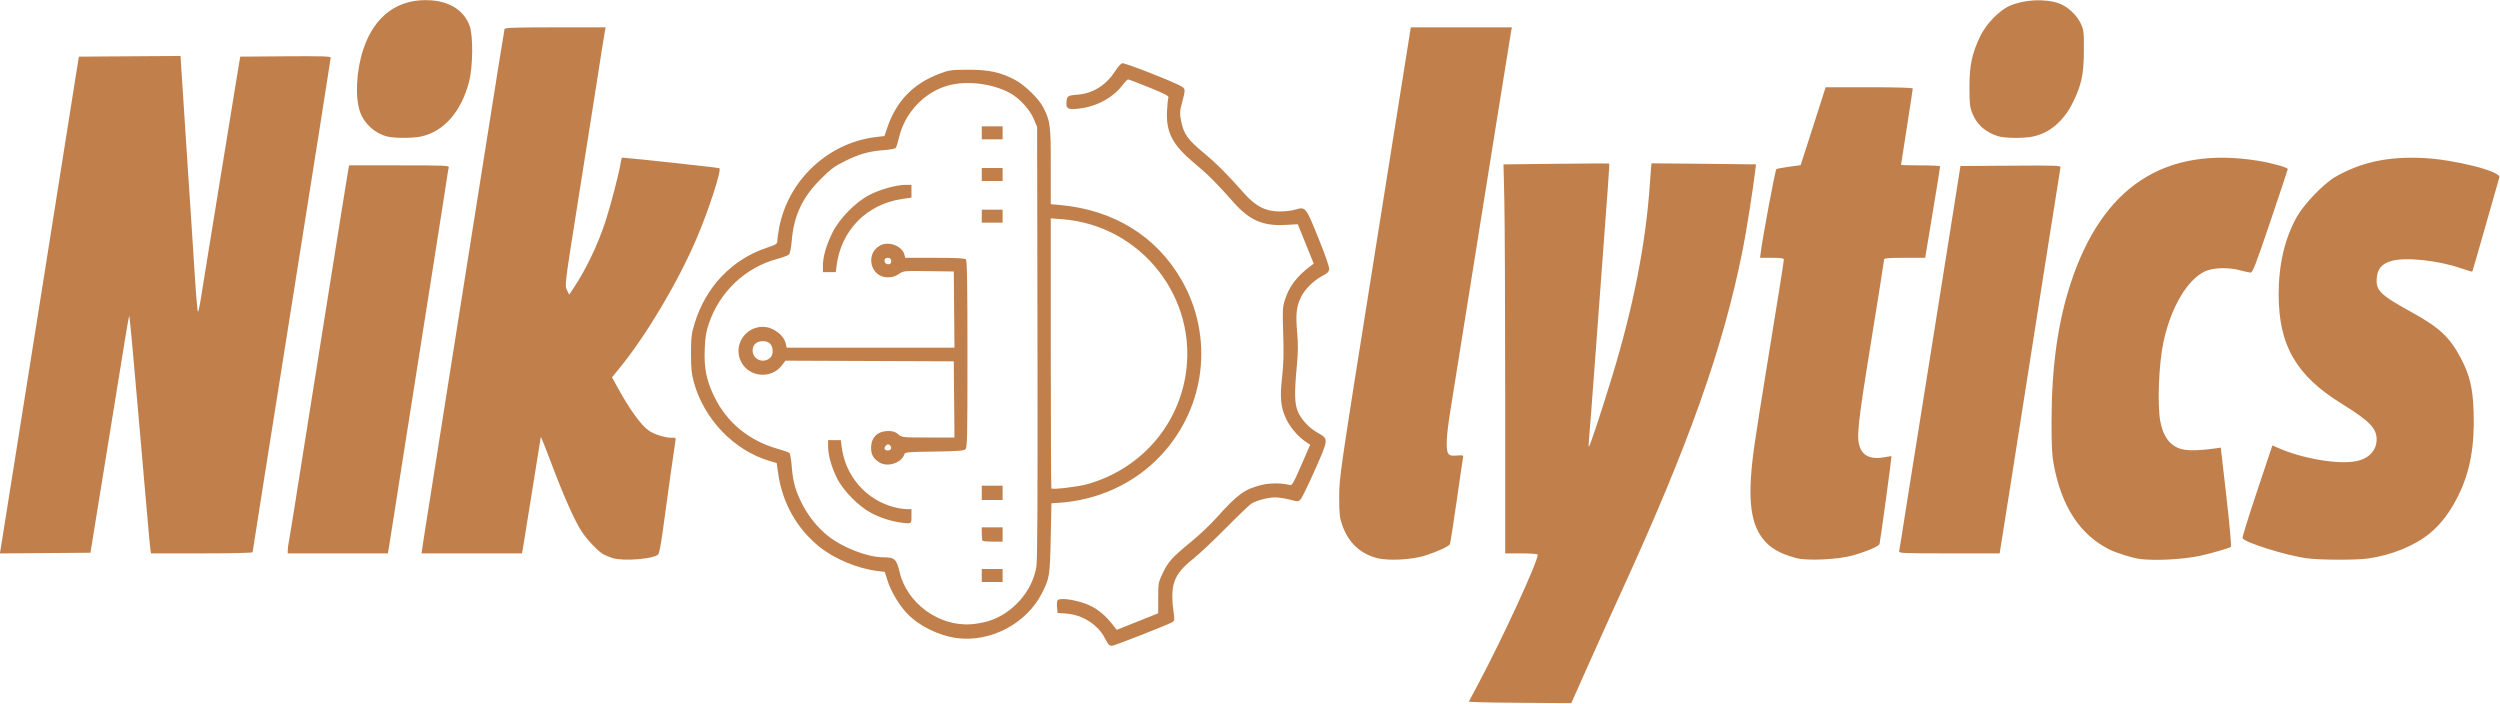
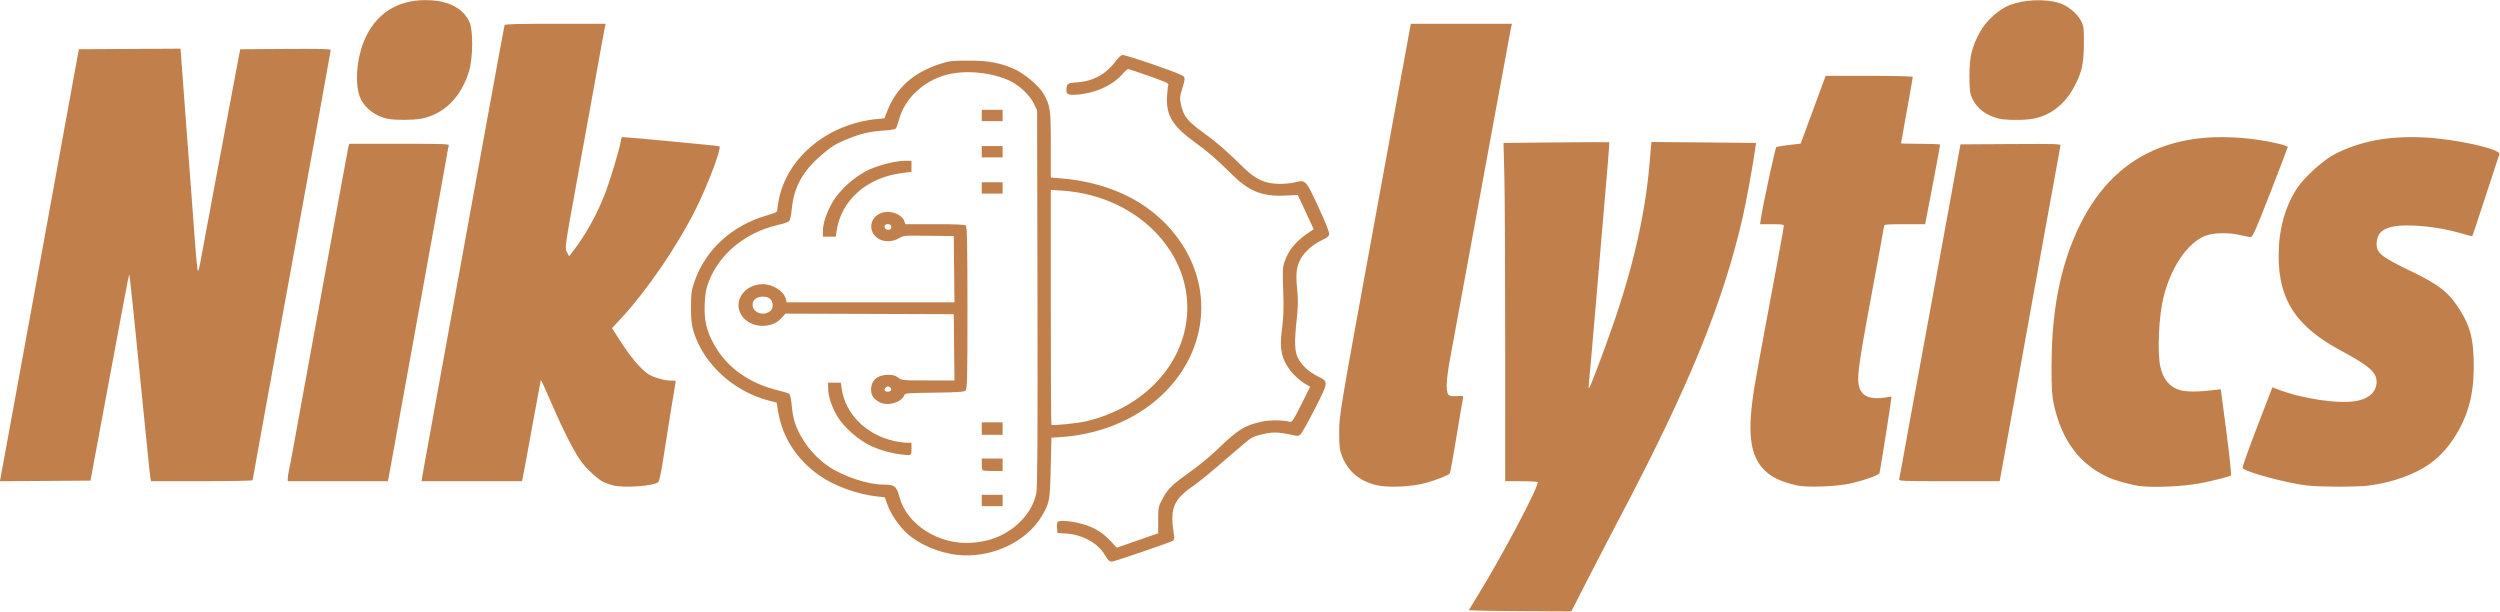
- <svg xmlns="http://www.w3.org/2000/svg" viewBox="0 0 1920 540">
-   <path fill="#C07F4B" fill-rule="nonzero" d="M 1134.77 539.26 L 1128.03 538.91 L 1135.59 524.70 C 1154.30 489.56 1181.00 431.47 1181.00 425.91 C 1181.00 425.41 1175.38 425.00 1168.50 425.00 L 1156.00 425.00 L 1155.99 303.75 C 1155.99 237.06 1155.69 169.84 1155.34 154.37 L 1154.69 126.25 L 1195.09 125.79 C 1217.32 125.54 1235.67 125.46 1235.87 125.62 C 1236.19 125.87 1234.89 144.38 1229.46 216.50 C 1228.67 226.95 1226.46 256.88 1224.53 283.00 C 1222.61 309.12 1220.75 333.31 1220.40 336.75 C 1220.05 340.19 1220.01 343.00 1220.30 343.00 C 1220.98 343.00 1230.06 315.56 1238.02 289.50 C 1254.37 235.94 1263.93 187.27 1267.08 141.50 C 1267.69 132.70 1268.26 125.46 1268.34 125.42 C 1268.43 125.37 1286.53 125.54 1308.56 125.79 L 1348.62 126.24 L 1348.25 129.37 C 1346.50 144.30 1341.23 177.76 1338.37 192.00 C 1323.19 267.78 1297.05 341.33 1244.73 455.50 C 1238.43 469.25 1227.31 493.89 1220.01 510.25 L 1206.74 540.00 L 1174.12 539.80 C 1156.18 539.70 1138.47 539.45 1134.77 539.26 Z M 851.25 494.75 C 850.70 494.06 849.47 491.97 848.52 490.09 C 843.27 479.76 831.25 472.11 818.89 471.22 L 812.18 470.74 L 811.79 466.12 C 811.57 463.55 811.86 461.17 812.45 460.77 C 815.43 458.69 829.80 461.35 837.98 465.49 C 843.91 468.49 849.06 472.87 854.00 479.12 L 857.65 483.74 L 873.58 477.37 L 889.50 470.99 L 889.50 459.25 C 889.50 447.82 889.60 447.30 893.11 439.94 C 897.24 431.29 900.30 427.94 915.16 415.77 C 921.03 410.97 929.57 402.87 934.16 397.77 C 950.71 379.36 955.59 375.81 969.00 372.40 C 975.17 370.84 984.77 370.89 990.50 372.51 C 992.26 373.01 993.32 371.20 999.36 357.32 L 1006.23 341.56 L 1003.87 340.03 C 996.36 335.15 989.78 327.15 986.57 319.00 C 983.49 311.19 983.02 304.01 984.65 289.72 C 985.77 279.86 985.98 271.42 985.50 256.50 C 984.90 238.29 985.02 235.94 986.82 230.25 C 990.03 220.07 995.99 212.18 1006.28 204.50 L 1008.96 202.50 L 1002.83 187.35 L 996.70 172.21 L 986.99 172.74 C 969.96 173.68 959.58 169.14 947.45 155.46 C 933.64 139.88 928.31 134.56 917.41 125.44 C 900.53 111.33 895.56 101.94 896.26 85.50 C 896.47 80.55 896.96 75.81 897.34 74.97 C 897.90 73.76 894.92 72.18 882.73 67.22 C 874.31 63.80 866.96 61.00 866.40 61.00 C 865.83 61.00 863.90 62.96 862.11 65.35 C 855.32 74.41 843.59 81.12 831.17 83.04 C 821.76 84.50 819.00 83.86 819.01 80.23 C 819.05 73.84 819.63 73.30 826.98 72.77 C 839.30 71.89 849.38 65.62 856.64 54.32 C 858.47 51.47 860.80 48.88 861.82 48.56 C 863.64 47.98 902.86 63.37 907.79 66.60 C 910.47 68.35 910.46 69.05 907.53 79.91 C 906.05 85.39 905.98 87.20 907.00 92.38 C 909.11 103.15 911.87 107.00 925.50 118.28 C 934.43 125.66 942.26 133.54 955.26 148.24 C 964.19 158.33 971.66 162.25 982.27 162.39 C 986.25 162.45 991.62 161.88 994.21 161.13 C 1002.81 158.63 1002.64 158.43 1012.39 182.50 C 1017.74 195.68 1021.01 205.08 1020.81 206.72 C 1020.57 208.79 1019.38 209.97 1015.50 211.94 C 1009.15 215.17 1002.05 222.19 999.21 228.05 C 995.64 235.45 994.99 241.19 996.19 254.97 C 997.03 264.72 996.97 270.62 995.88 281.97 C 994.00 301.78 994.23 310.35 996.80 316.17 C 999.57 322.45 1005.30 328.59 1011.81 332.26 C 1020.50 337.17 1020.52 336.78 1009.99 360.63 C 1004.92 372.11 999.93 382.38 998.90 383.46 C 997.07 385.37 996.85 385.38 990.60 383.71 C 987.06 382.77 981.96 382.00 979.27 382.00 C 973.84 382.00 965.06 384.31 961.08 386.78 C 959.66 387.66 950.85 396.10 941.50 405.54 C 932.15 414.98 921.01 425.48 916.74 428.87 C 900.90 441.47 898.31 448.97 901.61 472.66 C 902.11 476.21 901.88 476.99 900.09 477.95 C 895.63 480.34 855.61 496.00 853.97 496.00 C 853.02 496.00 851.80 495.44 851.25 494.75 Z M 734.78 490.03 C 721.03 488.20 705.91 480.76 696.81 471.33 C 690.83 465.14 684.38 454.45 681.85 446.55 L 679.50 439.19 L 674.00 438.54 C 658.75 436.73 640.59 429.13 629.03 419.72 C 611.79 405.69 600.88 386.17 597.62 363.56 L 596.48 355.61 L 590.82 353.93 C 563.61 345.86 540.60 321.83 532.83 293.38 C 531.10 287.04 530.68 282.76 530.69 271.50 C 530.71 259.25 531.04 256.40 533.36 248.70 C 541.84 220.62 561.83 199.47 588.44 190.43 C 596.33 187.75 597.00 187.32 597.00 184.85 C 597.00 183.38 597.64 178.84 598.42 174.77 C 605.44 138.06 636.37 109.33 673.35 105.17 L 679.25 104.50 L 681.46 98.00 C 688.34 77.71 701.28 64.31 721.30 56.71 C 729.02 53.79 730.32 53.60 743.50 53.56 C 759.30 53.50 768.34 55.44 779.46 61.28 C 786.95 65.21 797.88 75.86 801.25 82.51 C 806.63 93.13 807.00 96.06 807.00 127.58 L 807.00 156.80 L 814.25 157.46 C 855.45 161.25 888.10 181.41 907.40 215.00 C 932.41 258.51 926.06 312.82 891.67 349.65 C 871.36 371.40 842.94 384.45 812.00 386.24 L 807.50 386.50 L 806.94 413.50 C 806.34 442.26 806.04 444.16 800.22 455.57 C 788.28 478.97 760.74 493.48 734.78 490.03 Z M 759.29 476.96 C 777.81 471.13 792.80 454.11 795.93 435.35 C 796.75 430.37 796.99 383.35 796.78 263.00 L 796.50 97.50 L 794.05 91.59 C 790.92 84.04 782.81 75.25 775.28 71.23 C 761.48 63.88 741.56 61.66 727.31 65.91 C 709.33 71.26 694.76 87.00 690.41 105.74 C 689.55 109.45 688.43 112.98 687.92 113.59 C 687.42 114.20 683.29 114.98 678.75 115.31 C 667.46 116.15 660.17 118.19 649.04 123.65 C 641.09 127.55 638.11 129.76 630.43 137.40 C 616.37 151.41 609.72 165.38 608.12 184.32 C 607.60 190.45 606.76 194.65 605.89 195.48 C 605.13 196.21 600.99 197.76 596.69 198.92 C 572.34 205.50 552.67 224.15 544.40 248.50 C 542.25 254.82 541.58 258.96 541.22 268.16 C 540.64 282.83 542.50 292.08 548.51 304.50 C 558.27 324.64 575.46 338.69 597.92 344.89 C 602.00 346.02 605.79 347.39 606.33 347.93 C 606.87 348.47 607.67 353.32 608.10 358.71 C 609.04 370.28 610.87 376.81 616.03 386.99 C 620.73 396.27 627.69 404.94 635.52 411.30 C 646.81 420.45 666.17 428.00 678.38 428.00 C 687.09 428.00 688.52 429.31 690.94 439.50 C 696.60 463.38 721.08 481.21 745.79 479.43 C 749.80 479.14 755.88 478.03 759.29 476.96 Z M 754.00 442.00 L 754.00 437.00 L 762.00 437.00 L 770.00 437.00 L 770.00 442.00 L 770.00 447.00 L 762.00 447.00 L 754.00 447.00 L 754.00 442.00 Z M 470.50 428.60 C 468.30 427.91 465.15 426.62 463.50 425.75 C 459.71 423.74 451.27 414.98 447.02 408.65 C 441.73 400.76 432.88 381.02 423.94 357.15 C 419.33 344.86 415.45 335.19 415.32 335.65 C 415.18 336.12 412.13 355.18 408.53 378.00 C 404.94 400.82 401.74 420.74 401.42 422.25 L 400.84 425.00 L 362.31 425.00 L 323.77 425.00 L 324.43 420.25 C 324.80 417.64 325.75 411.45 326.54 406.50 C 327.34 401.55 334.51 356.10 342.49 305.50 C 350.46 254.90 357.45 210.80 358.00 207.50 C 358.56 204.20 365.33 161.45 373.04 112.50 C 380.76 63.55 387.27 22.94 387.50 22.25 C 387.84 21.28 396.56 21.00 426.55 21.00 L 465.16 21.00 L 464.59 23.75 C 464.28 25.26 463.08 32.58 461.93 40.00 C 460.78 47.42 459.20 57.55 458.43 62.50 C 457.65 67.45 456.17 76.90 455.13 83.50 C 454.10 90.10 448.84 123.30 443.46 157.28 C 433.77 218.37 433.68 219.10 435.39 222.68 L 437.11 226.31 L 440.40 221.40 C 450.04 207.02 459.04 188.19 465.10 169.73 C 468.82 158.40 475.64 132.20 476.56 125.75 C 476.92 123.14 477.51 121.02 477.86 121.04 C 485.21 121.47 552.11 128.77 552.52 129.19 C 554.21 130.88 544.10 161.92 534.84 183.50 C 520.47 216.98 496.43 257.38 475.85 282.65 L 470.03 289.81 L 474.64 298.15 C 483.76 314.68 491.99 326.07 498.00 330.50 C 502.07 333.51 511.03 336.35 515.86 336.17 C 519.11 336.06 519.19 336.15 518.62 339.28 C 518.04 342.43 513.01 378.27 508.84 409.00 C 507.69 417.52 506.21 425.07 505.57 425.76 C 502.31 429.29 478.71 431.20 470.50 428.60 Z M 1057.00 428.46 C 1044.21 424.93 1035.38 416.39 1030.80 403.15 C 1028.80 397.36 1028.50 394.55 1028.50 381.50 C 1028.50 366.72 1028.90 363.99 1056.00 193.75 L 1083.50 21.00 L 1122.33 21.00 L 1161.16 21.00 L 1160.58 23.75 C 1160.27 25.26 1155.28 56.20 1149.51 92.50 C 1133.17 195.15 1117.26 294.69 1113.98 314.74 C 1110.75 334.50 1110.21 345.53 1112.32 348.42 C 1113.36 349.85 1114.71 350.14 1118.84 349.86 C 1123.94 349.51 1124.04 349.55 1123.53 352.00 C 1123.25 353.38 1121.02 368.56 1118.57 385.76 C 1116.12 402.95 1113.83 417.47 1113.48 418.02 C 1112.44 419.72 1103.97 423.61 1095.00 426.52 C 1084.32 429.99 1065.92 430.93 1057.00 428.46 Z M 1379.50 428.60 C 1366.54 425.09 1359.22 420.79 1353.55 413.37 C 1343.65 400.39 1341.94 379.82 1347.54 341.00 C 1348.85 331.93 1352.42 309.20 1355.47 290.50 C 1365.48 229.12 1370.00 200.78 1370.00 199.38 C 1370.00 198.31 1367.96 198.00 1360.87 198.00 L 1351.74 198.00 L 1352.27 193.75 C 1353.76 181.87 1363.40 130.42 1364.24 129.88 C 1364.77 129.54 1369.19 128.71 1374.06 128.05 L 1382.91 126.84 L 1389.39 106.67 C 1392.96 95.58 1397.28 82.11 1398.99 76.75 L 1402.09 67.00 L 1435.55 67.00 C 1456.10 67.00 1469.00 67.37 1469.00 67.95 C 1469.00 68.48 1466.97 81.80 1464.50 97.55 C 1462.03 113.31 1460.00 126.38 1460.00 126.60 C 1460.00 126.82 1466.75 127.00 1475.00 127.00 C 1483.25 127.00 1490.02 127.34 1490.04 127.75 C 1490.06 128.16 1487.48 144.14 1484.30 163.25 L 1478.53 198.00 L 1462.76 198.00 C 1450.49 198.00 1447.00 198.29 1447.00 199.30 C 1447.00 200.02 1442.50 228.41 1437.00 262.40 C 1426.53 327.12 1425.57 336.39 1428.58 343.92 C 1431.25 350.57 1437.70 353.04 1447.50 351.13 C 1450.25 350.60 1452.58 350.24 1452.67 350.34 C 1452.94 350.61 1443.98 416.33 1443.47 417.80 C 1442.84 419.63 1433.25 423.69 1422.57 426.65 C 1411.32 429.77 1387.74 430.84 1379.50 428.60 Z M 1643.50 429.29 C 1637.56 428.49 1625.39 424.71 1619.99 421.99 C 1597.39 410.61 1583.34 389.15 1577.26 356.72 C 1575.91 349.54 1575.54 342.20 1575.58 323.50 C 1575.66 281.97 1580.34 248.08 1590.14 218.00 C 1614.46 143.30 1662.41 111.84 1734.21 123.47 C 1744.68 125.16 1757.00 128.61 1757.00 129.84 C 1757.00 130.26 1750.99 148.35 1743.64 170.05 C 1732.20 203.83 1730.01 209.48 1728.39 209.38 C 1727.35 209.31 1723.82 208.52 1720.54 207.63 C 1711.50 205.16 1699.66 205.48 1693.50 208.35 C 1679.83 214.74 1667.32 235.95 1661.56 262.50 C 1657.99 278.94 1656.71 310.66 1659.09 323.53 C 1661.20 334.92 1666.26 341.93 1674.31 344.60 C 1679.27 346.25 1688.28 346.19 1701.03 344.42 L 1705.56 343.79 L 1709.88 381.49 C 1712.26 402.23 1713.82 419.55 1713.35 419.99 C 1712.40 420.87 1697.20 425.27 1689.50 426.89 C 1676.49 429.64 1654.53 430.79 1643.50 429.29 Z M 1772.16 428.82 C 1756.49 426.86 1723.57 416.59 1722.28 413.27 C 1722.01 412.59 1727.06 396.29 1733.50 377.05 L 1745.20 342.06 L 1748.85 343.69 C 1767.89 352.24 1796.17 357.06 1809.95 354.10 C 1819.42 352.07 1825.12 345.93 1825.25 337.62 C 1825.38 329.00 1819.78 323.25 1798.34 310.00 C 1763.39 288.40 1750.00 265.13 1750.01 226.00 C 1750.01 202.94 1754.73 182.96 1764.08 166.34 C 1769.55 156.64 1784.79 140.85 1793.50 135.86 C 1813.23 124.57 1833.84 120.10 1860.50 121.31 C 1884.75 122.42 1921.12 131.63 1919.50 136.25 C 1919.26 136.94 1914.54 153.44 1909.03 172.92 C 1903.51 192.40 1898.87 208.46 1898.71 208.62 C 1898.55 208.78 1894.62 207.60 1889.96 206.00 C 1872.08 199.86 1847.13 197.29 1836.39 200.48 C 1829.33 202.57 1826.01 206.38 1825.38 213.12 C 1824.45 223.09 1827.59 226.22 1852.11 239.76 C 1873.48 251.56 1881.23 258.76 1889.74 274.74 C 1896.70 287.82 1899.14 297.92 1899.74 316.20 C 1900.61 342.52 1897.02 362.22 1888.02 380.50 C 1881.88 392.96 1874.84 402.32 1866.21 409.48 C 1854.63 419.10 1836.73 426.40 1818.57 428.93 C 1809.47 430.19 1782.61 430.13 1772.16 428.82 Z M 0.40 422.26 C 0.71 420.74 13.58 339.85 29.01 242.50 C 44.43 145.15 57.84 60.55 58.81 54.50 L 60.57 43.50 L 99.60 43.24 L 138.63 42.98 L 139.85 61.74 C 140.52 72.06 141.96 94.22 143.04 111.00 C 144.13 127.78 145.67 151.18 146.46 163.00 C 147.26 174.82 148.69 196.96 149.65 212.19 C 150.60 227.42 151.68 239.70 152.05 239.47 C 152.42 239.24 153.27 235.56 153.94 231.28 C 154.61 227.00 157.13 211.35 159.54 196.50 C 161.95 181.65 165.75 158.25 167.99 144.50 C 178.13 82.02 180.30 68.67 182.33 56.50 L 184.50 43.50 L 219.25 43.24 C 246.71 43.03 254.00 43.24 254.00 44.24 C 253.99 44.93 240.49 130.47 224.00 234.33 C 207.50 338.19 194.00 423.57 194.00 424.08 C 194.00 424.62 178.09 425.00 155.02 425.00 L 116.04 425.00 L 115.60 422.75 C 115.35 421.51 114.20 409.25 113.03 395.50 C 110.87 370.02 108.05 337.82 105.55 310.00 C 104.78 301.48 103.12 282.71 101.86 268.30 C 100.60 253.89 99.41 242.26 99.22 242.44 C 99.04 242.63 97.37 252.17 95.52 263.64 C 93.68 275.11 90.55 294.40 88.58 306.50 C 84.40 332.10 79.57 361.94 73.67 398.50 L 69.48 424.50 L 34.66 424.76 L -0.16 425.03 L 0.40 422.26 Z M 221.00 422.55 C 221.00 421.20 221.42 417.94 221.94 415.30 C 222.46 412.66 224.51 400.15 226.50 387.50 C 228.49 374.85 230.99 359.10 232.04 352.50 C 233.10 345.90 241.40 293.70 250.48 236.50 C 259.56 179.30 267.25 131.26 267.58 129.75 L 268.16 127.00 L 306.65 127.00 C 342.82 127.00 345.11 127.11 344.64 128.75 C 344.37 129.71 343.86 132.53 343.51 135.00 C 343.16 137.47 342.23 143.55 341.45 148.50 C 340.67 153.45 336.65 179.10 332.52 205.50 C 328.38 231.90 324.55 256.20 324.00 259.50 C 323.45 262.80 319.63 287.10 315.50 313.50 C 311.38 339.90 307.55 364.20 307.00 367.50 C 306.45 370.80 304.41 383.85 302.46 396.50 C 300.52 409.15 298.68 420.74 298.38 422.25 L 297.84 425.00 L 259.42 425.00 L 221.00 425.00 L 221.00 422.55 Z M 1458.54 423.25 C 1459.01 420.88 1460.59 411.10 1463.02 395.50 C 1464.13 388.35 1465.71 378.34 1466.52 373.25 C 1469.78 352.87 1471.10 344.61 1474.39 324.00 C 1476.27 312.18 1479.47 292.15 1481.49 279.50 C 1483.52 266.85 1489.78 227.48 1495.41 192.00 L 1505.65 127.50 L 1544.24 127.24 C 1580.64 126.99 1582.80 127.08 1582.41 128.74 C 1582.19 129.71 1577.04 162.22 1570.98 201.00 C 1560.37 268.84 1547.52 350.73 1544.53 369.50 C 1543.75 374.45 1541.45 388.96 1539.42 401.75 L 1535.74 425.00 L 1496.96 425.00 C 1460.57 425.00 1458.21 424.89 1458.54 423.25 Z M 754.67 415.33 C 754.30 414.97 754.00 412.49 754.00 409.83 L 754.00 405.00 L 762.00 405.00 L 770.00 405.00 L 770.00 410.50 L 770.00 416.00 L 762.67 416.00 C 758.63 416.00 755.03 415.70 754.67 415.33 Z M 691.50 401.29 C 684.49 400.32 676.04 397.59 669.50 394.19 C 659.44 388.96 647.51 376.85 642.69 367.00 C 638.41 358.23 636.00 349.51 636.00 342.79 L 636.00 338.00 L 640.87 338.00 L 645.74 338.00 L 646.41 343.25 C 649.25 365.66 665.12 383.89 686.70 389.51 C 689.85 390.33 694.13 391.00 696.21 391.00 L 700.00 391.00 L 700.00 396.50 C 700.00 402.56 700.14 402.48 691.50 401.29 Z M 754.00 378.50 L 754.00 373.00 L 762.00 373.00 L 770.00 373.00 L 770.00 378.50 L 770.00 384.00 L 762.00 384.00 L 754.00 384.00 L 754.00 378.50 Z M 834.91 371.89 C 874.50 360.80 903.56 328.91 910.38 289.07 C 920.65 229.18 876.56 172.95 815.75 168.36 L 807.00 167.70 L 807.00 271.19 C 807.00 328.10 807.20 374.87 807.45 375.12 C 808.48 376.15 827.86 373.86 834.91 371.89 Z M 675.37 355.14 C 670.77 352.25 669.00 349.16 669.01 344.03 C 669.02 335.89 673.87 331.10 682.17 331.04 C 685.73 331.01 687.55 331.60 689.82 333.50 C 692.77 335.99 692.91 336.00 712.91 336.00 L 733.03 336.00 L 732.77 306.75 L 732.50 277.50 L 667.87 277.24 L 603.25 276.99 L 600.48 280.61 C 592.21 291.46 574.93 289.75 569.00 277.50 C 563.07 265.26 572.14 251.00 585.86 251.00 C 593.56 251.00 602.01 257.22 603.49 263.98 L 604.16 267.00 L 668.59 267.00 L 733.03 267.00 L 732.77 237.75 L 732.50 208.50 L 713.23 208.23 C 694.07 207.96 693.94 207.97 690.25 210.48 C 687.56 212.31 685.22 213.00 681.75 213.00 C 668.39 213.00 664.18 194.61 676.12 188.44 C 682.77 185.00 692.96 189.00 694.65 195.72 L 695.22 198.00 L 717.91 198.00 C 734.22 198.00 740.94 198.34 741.80 199.20 C 742.71 200.11 743.00 217.66 743.00 272.08 C 743.00 337.49 742.86 343.88 741.35 345.13 C 740.08 346.18 734.48 346.57 717.40 346.80 C 697.09 347.08 695.05 347.26 694.54 348.88 C 692.42 355.54 681.62 359.07 675.37 355.14 Z M 684.33 344.57 C 684.63 343.79 684.21 342.59 683.39 341.91 C 682.19 340.91 681.59 340.98 680.33 342.24 C 679.47 343.10 679.07 344.30 679.44 344.90 C 680.41 346.48 683.69 346.26 684.33 344.57 Z M 591.09 275.13 C 592.72 273.80 593.40 272.21 593.40 269.68 C 593.40 264.74 590.70 262.00 585.85 262.00 C 581.03 262.00 578.00 264.77 578.00 269.19 C 578.00 275.87 585.80 279.41 591.09 275.13 Z M 632.00 204.21 C 632.00 197.28 634.43 188.71 639.15 179.00 C 644.45 168.10 656.78 155.41 667.50 149.81 C 675.62 145.57 688.28 142.00 695.19 142.00 L 700.00 142.00 L 700.00 146.88 L 700.00 151.76 L 692.59 152.86 C 665.49 156.89 645.85 177.03 642.47 204.25 L 641.88 209.00 L 636.94 209.00 L 632.00 209.00 L 632.00 204.21 Z M 684.27 201.75 C 684.98 199.72 683.92 198.00 681.95 198.00 C 679.70 198.00 678.80 199.31 679.60 201.41 C 680.33 203.30 683.65 203.54 684.27 201.75 Z M 754.00 166.00 L 754.00 161.00 L 762.00 161.00 L 770.00 161.00 L 770.00 166.00 L 770.00 171.00 L 762.00 171.00 L 754.00 171.00 L 754.00 166.00 Z M 754.00 134.00 L 754.00 129.00 L 762.00 129.00 L 770.00 129.00 L 770.00 134.00 L 770.00 139.00 L 762.00 139.00 L 754.00 139.00 L 754.00 134.00 Z M 754.00 102.00 L 754.00 97.00 L 762.00 97.00 L 770.00 97.00 L 770.00 102.00 L 770.00 107.00 L 762.00 107.00 L 754.00 107.00 L 754.00 102.00 Z M 297.73 104.91 C 288.28 102.68 280.06 95.46 276.68 86.38 C 272.52 75.24 273.54 54.32 279.05 37.76 C 287.72 11.68 306.34 -1.64 331.42 0.28 C 345.88 1.39 356.22 8.21 360.58 19.53 C 363.49 27.07 363.27 51.25 360.19 62.96 C 354.13 85.99 340.75 101.15 323.20 104.87 C 317.06 106.18 303.20 106.20 297.73 104.91 Z M 1534.50 104.60 C 1524.79 101.53 1518.23 95.70 1514.79 87.10 C 1512.84 82.21 1512.55 79.65 1512.53 67.00 C 1512.51 50.36 1514.46 41.06 1520.72 28.00 C 1525.27 18.48 1535.30 8.09 1543.35 4.52 C 1554.43 -0.38 1570.25 -1.20 1581.24 2.56 C 1587.70 4.77 1595.17 11.70 1598.11 18.22 C 1600.31 23.09 1600.49 24.72 1600.42 39.00 C 1600.34 57.00 1598.58 65.28 1592.07 78.50 C 1584.92 93.01 1574.20 102.17 1561.20 104.89 C 1554.22 106.35 1539.53 106.19 1534.50 104.60 Z" />
+ <svg xmlns="http://www.w3.org/2000/svg" viewBox="0 0 2208 540">
+   <path fill="#C07F4B" fill-rule="nonzero" d="M 1304.98 539.26 L 1297.24 538.91 L 1305.93 524.70 C 1327.44 489.56 1358.15 431.47 1358.15 425.91 C 1358.15 425.41 1351.69 425.00 1343.77 425.00 L 1329.40 425.00 L 1329.39 303.75 C 1329.39 237.06 1329.05 169.84 1328.64 154.37 L 1327.89 126.25 L 1374.36 125.79 C 1399.91 125.54 1421.02 125.46 1421.25 125.62 C 1421.62 125.87 1420.12 144.38 1413.88 216.50 C 1412.98 226.95 1410.43 256.88 1408.21 283.00 C 1406.00 309.12 1403.86 333.31 1403.46 336.75 C 1403.06 340.19 1403.01 343.00 1403.35 343.00 C 1404.12 343.00 1414.57 315.56 1423.72 289.50 C 1442.53 235.94 1453.52 187.27 1457.15 141.50 C 1457.85 132.70 1458.50 125.46 1458.60 125.42 C 1458.69 125.37 1479.51 125.54 1504.84 125.79 L 1550.91 126.24 L 1550.49 129.37 C 1548.48 144.30 1542.41 177.76 1539.13 192.00 C 1521.67 267.78 1491.61 341.33 1431.44 455.50 C 1424.20 469.25 1411.40 493.89 1403.01 510.25 L 1387.75 540.00 L 1350.24 539.80 C 1329.61 539.70 1309.24 539.45 1304.98 539.26 Z M 978.93 494.75 C 978.30 494.06 976.89 491.97 975.80 490.09 C 969.76 479.76 955.94 472.11 941.72 471.22 L 934.01 470.74 L 933.55 466.12 C 933.30 463.55 933.64 461.17 934.31 460.77 C 937.75 458.69 954.27 461.35 963.68 465.49 C 970.50 468.49 976.41 472.87 982.10 479.12 L 986.30 483.74 L 1004.61 477.37 L 1022.92 470.99 L 1022.92 459.25 C 1022.92 447.82 1023.04 447.30 1027.08 439.94 C 1031.83 431.29 1035.34 427.94 1052.44 415.77 C 1059.18 410.97 1069.01 402.87 1074.28 397.77 C 1093.31 379.36 1098.93 375.81 1114.35 372.40 C 1121.45 370.84 1132.48 370.89 1139.07 372.51 C 1141.10 373.01 1142.32 371.20 1149.27 357.32 L 1157.16 341.56 L 1154.45 340.03 C 1145.82 335.15 1138.25 327.15 1134.55 319.00 C 1131.01 311.19 1130.47 304.01 1132.34 289.72 C 1133.63 279.86 1133.88 271.42 1133.32 256.50 C 1132.64 238.29 1132.78 235.94 1134.84 230.25 C 1138.54 220.07 1145.39 212.18 1157.23 204.50 L 1160.31 202.50 L 1153.26 187.35 L 1146.21 172.21 L 1135.03 172.74 C 1115.45 173.68 1103.51 169.14 1089.56 155.46 C 1073.69 139.88 1067.56 134.56 1055.02 125.44 C 1035.61 111.33 1029.90 101.94 1030.70 85.50 C 1030.94 80.55 1031.50 75.81 1031.94 74.97 C 1032.58 73.76 1029.16 72.18 1015.14 67.22 C 1005.46 63.80 997.01 61.00 996.36 61.00 C 995.71 61.00 993.49 62.96 991.43 65.35 C 983.62 74.41 970.12 81.12 955.85 83.04 C 945.02 84.50 941.84 83.86 941.87 80.23 C 941.90 73.84 942.58 73.30 951.03 72.77 C 965.20 71.89 976.79 65.62 985.14 54.32 C 987.24 51.47 989.92 48.88 991.09 48.56 C 993.19 47.98 1038.29 63.37 1043.96 66.60 C 1047.04 68.35 1047.02 69.05 1043.66 79.91 C 1041.96 85.39 1041.87 87.20 1043.05 92.38 C 1045.48 103.15 1048.65 107.00 1064.32 118.28 C 1074.59 125.66 1083.59 133.54 1098.55 148.24 C 1108.82 158.33 1117.41 162.25 1129.61 162.39 C 1134.18 162.45 1140.36 161.88 1143.34 161.13 C 1153.23 158.63 1153.03 158.43 1164.25 182.50 C 1170.40 195.68 1174.16 205.08 1173.94 206.72 C 1173.66 208.79 1172.28 209.97 1167.82 211.94 C 1160.52 215.17 1152.35 222.19 1149.10 228.05 C 1144.98 235.45 1144.24 241.19 1145.62 254.97 C 1146.59 264.72 1146.51 270.62 1145.27 281.97 C 1143.10 301.78 1143.36 310.35 1146.32 316.17 C 1149.51 322.45 1156.09 328.59 1163.58 332.26 C 1173.57 337.17 1173.60 336.78 1161.49 360.63 C 1155.66 372.11 1149.92 382.38 1148.73 383.46 C 1146.63 385.37 1146.37 385.38 1139.19 383.71 C 1135.12 382.77 1129.26 382.00 1126.16 382.00 C 1119.92 382.00 1109.82 384.31 1105.24 386.78 C 1103.61 387.66 1093.48 396.10 1082.72 405.54 C 1071.97 414.98 1059.16 425.48 1054.25 428.87 C 1036.04 441.47 1033.06 448.97 1036.85 472.66 C 1037.42 476.21 1037.16 476.99 1035.10 477.95 C 1029.97 480.34 983.95 496.00 982.07 496.00 C 980.98 496.00 979.57 495.44 978.93 494.75 Z M 845.00 490.03 C 829.19 488.20 811.80 480.76 801.33 471.33 C 794.45 465.14 787.04 454.45 784.13 446.55 L 781.42 439.19 L 775.10 438.54 C 757.56 436.73 736.68 429.13 723.38 419.72 C 703.56 405.69 691.01 386.17 687.27 363.56 L 685.95 355.61 L 679.44 353.93 C 648.15 345.86 621.69 321.83 612.76 293.38 C 610.77 287.04 610.28 282.76 610.30 271.50 C 610.31 259.25 610.70 256.40 613.37 248.70 C 623.11 220.62 646.11 199.47 676.70 190.43 C 685.78 187.75 686.55 187.32 686.55 184.85 C 686.55 183.38 687.28 178.84 688.18 174.77 C 696.26 138.06 731.82 109.33 774.35 105.17 L 781.14 104.50 L 783.68 98.00 C 791.59 77.71 806.47 64.31 829.50 56.71 C 838.37 53.79 839.87 53.60 855.02 53.56 C 873.20 53.50 883.59 55.44 896.38 61.28 C 904.99 65.21 917.57 75.86 921.44 82.51 C 927.62 93.13 928.05 96.06 928.05 127.58 L 928.05 156.80 L 936.39 157.46 C 983.77 161.25 1021.31 181.41 1043.51 215.00 C 1072.27 258.51 1064.97 312.82 1025.42 349.65 C 1002.06 371.40 969.38 384.45 933.80 386.24 L 928.62 386.50 L 927.98 413.50 C 927.29 442.26 926.95 444.16 920.25 455.57 C 906.52 478.97 874.85 493.48 845.00 490.03 Z M 873.19 476.96 C 894.49 471.13 911.72 454.11 915.31 435.35 C 916.27 430.37 916.54 383.35 916.30 263.00 L 915.97 97.50 L 913.16 91.59 C 909.56 84.04 900.24 75.25 891.58 71.23 C 875.70 63.88 852.79 61.66 836.41 65.91 C 815.73 71.26 798.97 87.00 793.97 105.74 C 792.98 109.45 791.69 112.98 791.11 113.59 C 790.53 114.20 785.78 114.98 780.56 115.31 C 767.58 116.15 759.19 118.19 746.39 123.65 C 737.26 127.55 733.83 129.76 725.00 137.40 C 708.82 151.41 701.18 165.38 699.33 184.32 C 698.74 190.45 697.77 194.65 696.78 195.48 C 695.90 196.21 691.13 197.76 686.19 198.92 C 658.19 205.50 635.57 224.15 626.06 248.50 C 623.59 254.82 622.82 258.96 622.40 268.16 C 621.74 282.83 623.87 292.08 630.79 304.50 C 642.01 324.64 661.78 338.69 687.61 344.89 C 692.30 346.02 696.65 347.39 697.28 347.93 C 697.90 348.47 698.82 353.32 699.32 358.71 C 700.39 370.28 702.49 376.81 708.43 386.99 C 713.85 396.27 721.84 404.94 730.85 411.30 C 743.83 420.45 766.10 428.00 780.14 428.00 C 790.16 428.00 791.80 429.31 794.58 439.50 C 801.09 463.38 829.25 481.21 857.66 479.43 C 862.27 479.14 869.26 478.03 873.19 476.96 Z M 867.10 442.00 L 867.10 437.00 L 876.30 437.00 L 885.50 437.00 L 885.50 442.00 L 885.50 447.00 L 876.30 447.00 L 867.10 447.00 L 867.10 442.00 Z M 541.07 428.60 C 538.54 427.91 534.92 426.62 533.02 425.75 C 528.67 423.74 518.97 414.98 514.08 408.65 C 507.99 400.76 497.81 381.02 487.53 357.15 C 482.23 344.86 477.77 335.19 477.61 335.65 C 477.46 336.12 473.95 355.18 469.81 378.00 C 465.68 400.82 462.00 420.74 461.63 422.25 L 460.97 425.00 L 416.65 425.00 L 372.34 425.00 L 373.10 420.25 C 373.52 417.64 374.61 411.45 375.52 406.50 C 376.44 401.55 384.69 356.10 393.86 305.50 C 403.03 254.90 411.06 210.80 411.70 207.50 C 412.34 204.20 420.13 161.45 429.00 112.50 C 437.87 63.55 445.36 22.94 445.63 22.25 C 446.02 21.28 456.04 21.00 490.53 21.00 L 534.93 21.00 L 534.28 23.75 C 533.92 25.26 532.55 32.58 531.22 40.00 C 529.90 47.42 528.08 57.55 527.19 62.50 C 526.30 67.45 524.59 76.90 523.40 83.50 C 522.21 90.10 516.17 123.30 509.97 157.28 C 498.84 218.37 498.73 219.10 500.69 222.68 L 502.68 226.31 L 506.46 221.40 C 517.55 207.02 527.90 188.19 534.87 169.73 C 539.14 158.40 546.99 132.20 548.04 125.75 C 548.46 123.14 549.14 121.02 549.54 121.04 C 557.99 121.47 634.92 128.77 635.40 129.19 C 637.34 130.88 625.72 161.92 615.07 183.50 C 598.54 216.98 570.90 257.38 547.23 282.65 L 540.53 289.81 L 545.83 298.15 C 556.33 314.68 565.78 326.07 572.70 330.50 C 577.38 333.51 587.68 336.35 593.23 336.17 C 596.98 336.06 597.07 336.15 596.41 339.28 C 595.75 342.43 589.97 378.27 585.17 409.00 C 583.84 417.52 582.15 425.07 581.41 425.76 C 577.66 429.29 550.52 431.20 541.07 428.60 Z M 1215.55 428.46 C 1200.85 424.93 1190.68 416.39 1185.42 403.15 C 1183.12 397.36 1182.77 394.55 1182.77 381.50 C 1182.77 366.72 1183.23 363.99 1214.40 193.75 L 1246.02 21.00 L 1290.68 21.00 L 1335.33 21.00 L 1334.67 23.75 C 1334.31 25.26 1328.58 56.20 1321.93 92.50 C 1303.15 195.15 1284.85 294.69 1281.08 314.74 C 1277.37 334.50 1276.74 345.53 1279.16 348.42 C 1280.37 349.85 1281.91 350.14 1286.67 349.86 C 1292.53 349.51 1292.64 349.55 1292.06 352.00 C 1291.74 353.38 1289.17 368.56 1286.35 385.76 C 1283.53 402.95 1280.90 417.47 1280.51 418.02 C 1279.30 419.72 1269.57 423.61 1259.25 426.52 C 1246.97 429.99 1225.81 430.93 1215.55 428.46 Z M 1586.42 428.60 C 1571.52 425.09 1563.11 420.79 1556.59 413.37 C 1545.20 400.39 1543.23 379.82 1549.67 341.00 C 1551.18 331.93 1555.28 309.20 1558.79 290.50 C 1570.30 229.12 1575.50 200.78 1575.50 199.38 C 1575.50 198.31 1573.15 198.00 1565.00 198.00 L 1554.50 198.00 L 1555.11 193.75 C 1556.82 181.87 1567.91 130.42 1568.87 129.88 C 1569.48 129.54 1574.57 128.71 1580.16 128.05 L 1590.35 126.84 L 1597.80 106.67 C 1601.90 95.58 1606.87 82.11 1608.83 76.75 L 1612.41 67.00 L 1650.88 67.00 C 1674.51 67.00 1689.35 67.37 1689.35 67.95 C 1689.35 68.48 1687.02 81.80 1684.17 97.55 C 1681.33 113.31 1679.00 126.38 1679.00 126.60 C 1679.00 126.82 1686.76 127.00 1696.25 127.00 C 1705.74 127.00 1713.52 127.34 1713.55 127.75 C 1713.57 128.16 1710.60 144.14 1706.95 163.25 L 1700.30 198.00 L 1682.18 198.00 C 1668.06 198.00 1664.05 198.29 1664.05 199.30 C 1664.05 200.02 1658.87 228.41 1652.55 262.40 C 1640.51 327.12 1639.41 336.39 1642.87 343.92 C 1645.93 350.57 1653.35 353.04 1664.62 351.13 C 1667.79 350.60 1670.46 350.24 1670.57 350.34 C 1670.88 350.61 1660.58 416.33 1659.99 417.80 C 1659.27 419.63 1648.24 423.69 1635.95 426.65 C 1623.01 429.77 1595.90 430.84 1586.42 428.60 Z M 1890.02 429.29 C 1883.20 428.49 1869.20 424.71 1862.99 421.99 C 1837.00 410.61 1820.84 389.15 1813.85 356.72 C 1812.30 349.54 1811.87 342.20 1811.92 323.50 C 1812.01 281.97 1817.39 248.08 1828.66 218.00 C 1856.63 143.30 1911.77 111.84 1994.34 123.47 C 2006.39 125.16 2020.55 128.61 2020.55 129.84 C 2020.55 130.26 2013.64 148.35 2005.19 170.05 C 1992.03 203.83 1989.51 209.48 1987.65 209.38 C 1986.45 209.31 1982.39 208.52 1978.62 207.63 C 1968.23 205.16 1954.61 205.48 1947.52 208.35 C 1931.80 214.74 1917.41 235.95 1910.79 262.50 C 1906.69 278.94 1905.22 310.66 1907.95 323.53 C 1910.37 334.92 1916.20 341.93 1925.46 344.60 C 1931.16 346.25 1941.52 346.19 1956.18 344.42 L 1961.39 343.79 L 1966.36 381.49 C 1969.09 402.23 1970.89 419.55 1970.35 419.99 C 1969.26 420.87 1951.78 425.27 1942.92 426.89 C 1927.96 429.64 1902.71 430.79 1890.02 429.29 Z M 2037.99 428.82 C 2019.97 426.86 1982.10 416.59 1980.62 413.27 C 1980.32 412.59 1986.12 396.29 1993.52 377.05 L 2006.98 342.06 L 2011.18 343.69 C 2033.08 352.24 2065.60 357.06 2081.44 354.10 C 2092.33 352.07 2098.89 345.93 2099.03 337.62 C 2099.18 329.00 2092.74 323.25 2068.09 310.00 C 2027.90 288.40 2012.50 265.13 2012.51 226.00 C 2012.52 202.94 2017.94 182.96 2028.70 166.34 C 2034.98 156.64 2052.51 140.85 2062.52 135.86 C 2085.22 124.57 2108.91 120.10 2139.57 121.31 C 2167.46 122.42 2209.29 131.63 2207.42 136.25 C 2207.14 136.94 2201.73 153.44 2195.38 172.92 C 2189.04 192.40 2183.70 208.46 2183.52 208.62 C 2183.34 208.78 2178.81 207.60 2173.46 206.00 C 2152.89 199.86 2124.20 197.29 2111.85 200.48 C 2103.73 202.57 2099.91 206.38 2099.19 213.12 C 2098.12 223.09 2101.72 226.22 2129.92 239.76 C 2154.51 251.56 2163.41 258.76 2173.20 274.74 C 2181.20 287.82 2184.01 297.92 2184.70 316.20 C 2185.70 342.52 2181.57 362.22 2171.22 380.50 C 2164.17 392.96 2156.07 402.32 2146.15 409.48 C 2132.82 419.10 2112.24 426.40 2091.35 428.93 C 2080.89 430.19 2050.00 430.13 2037.99 428.82 Z M 0.46 422.26 C 0.82 420.74 15.62 339.85 33.36 242.50 C 51.09 145.15 66.51 60.55 67.63 54.50 L 69.66 43.50 L 114.54 43.24 L 159.42 42.98 L 160.83 61.74 C 161.60 72.06 163.25 94.22 164.50 111.00 C 165.75 127.78 167.52 151.18 168.43 163.00 C 169.35 174.82 170.99 196.96 172.09 212.19 C 173.19 227.42 174.44 239.70 174.86 239.47 C 175.28 239.24 176.26 235.56 177.03 231.28 C 177.80 227.00 180.70 211.35 183.47 196.50 C 186.25 181.65 190.62 158.25 193.18 144.50 C 204.85 82.02 207.35 68.67 209.68 56.50 L 212.17 43.50 L 252.14 43.24 C 283.72 43.03 292.10 43.24 292.10 44.24 C 292.09 44.93 276.57 130.47 257.60 234.33 C 238.62 338.19 223.10 423.57 223.10 424.08 C 223.10 424.62 204.81 425.00 178.27 425.00 L 133.44 425.00 L 132.93 422.75 C 132.65 421.51 131.33 409.25 129.99 395.50 C 127.50 370.02 124.26 337.82 121.38 310.00 C 120.50 301.48 118.59 282.71 117.14 268.30 C 115.69 253.89 114.32 242.26 114.11 242.44 C 113.89 242.63 111.98 252.17 109.85 263.64 C 107.73 275.11 104.13 294.40 101.86 306.50 C 97.06 332.10 91.50 361.94 84.73 398.50 L 79.91 424.50 L 39.86 424.76 L -0.19 425.03 L 0.46 422.26 Z M 254.15 422.55 C 254.15 421.20 254.64 417.94 255.23 415.30 C 255.83 412.66 258.19 400.15 260.48 387.50 C 262.77 374.85 265.63 359.10 266.85 352.50 C 268.07 345.90 277.61 293.70 288.05 236.50 C 298.49 179.30 307.34 131.26 307.71 129.75 L 308.38 127.00 L 352.64 127.00 C 394.25 127.00 396.87 127.11 396.34 128.75 C 396.02 129.71 395.44 132.53 395.04 135.00 C 394.63 137.47 393.57 143.55 392.67 148.50 C 391.77 153.45 387.15 179.10 382.39 205.50 C 377.64 231.90 373.23 256.20 372.60 259.50 C 371.97 262.80 367.57 287.10 362.83 313.50 C 358.09 339.90 353.69 364.20 353.05 367.50 C 352.42 370.80 350.07 383.85 347.83 396.50 C 345.60 409.15 343.48 420.74 343.14 422.25 L 342.52 425.00 L 298.33 425.00 L 254.15 425.00 L 254.15 422.55 Z M 1677.32 423.25 C 1677.86 420.88 1679.68 411.10 1682.47 395.50 C 1683.75 388.35 1685.56 378.34 1686.50 373.25 C 1690.25 352.87 1691.76 344.61 1695.55 324.00 C 1697.72 312.18 1701.39 292.15 1703.72 279.50 C 1706.04 266.85 1713.25 227.48 1719.72 192.00 L 1731.50 127.50 L 1775.87 127.24 C 1817.74 126.99 1820.22 127.08 1819.77 128.74 C 1819.52 129.71 1813.60 162.22 1806.62 201.00 C 1794.42 268.84 1779.64 350.73 1776.21 369.50 C 1775.31 374.45 1772.66 388.96 1770.33 401.75 L 1766.10 425.00 L 1721.51 425.00 C 1679.65 425.00 1676.94 424.89 1677.32 423.25 Z M 867.87 415.33 C 867.44 414.97 867.10 412.49 867.10 409.83 L 867.10 405.00 L 876.30 405.00 L 885.50 405.00 L 885.50 410.50 L 885.50 416.00 L 877.07 416.00 C 872.43 416.00 868.29 415.70 867.87 415.33 Z M 795.22 401.29 C 787.17 400.32 777.44 397.59 769.92 394.19 C 758.36 388.96 744.63 376.85 739.10 367.00 C 734.17 358.23 731.40 349.51 731.40 342.79 L 731.40 338.00 L 737.00 338.00 L 742.60 338.00 L 743.37 343.25 C 746.63 365.66 764.89 383.89 789.71 389.51 C 793.32 390.33 798.24 391.00 800.64 391.00 L 805.00 391.00 L 805.00 396.50 C 805.00 402.56 805.16 402.48 795.22 401.29 Z M 867.10 378.50 L 867.10 373.00 L 876.30 373.00 L 885.50 373.00 L 885.50 378.50 L 885.50 384.00 L 876.30 384.00 L 867.10 384.00 L 867.10 378.50 Z M 960.15 371.89 C 1005.67 360.80 1039.09 328.91 1046.94 289.07 C 1058.75 229.18 1008.05 172.95 938.11 168.36 L 928.05 167.70 L 928.05 271.19 C 928.05 328.10 928.29 374.87 928.57 375.12 C 929.75 376.15 952.04 373.86 960.15 371.89 Z M 776.67 355.14 C 771.39 352.25 769.35 349.16 769.36 344.03 C 769.37 335.89 774.96 331.10 784.50 331.04 C 788.59 331.01 790.69 331.60 793.29 333.50 C 796.69 335.99 796.84 336.00 819.85 336.00 L 842.98 336.00 L 842.68 306.75 L 842.37 277.50 L 768.06 277.24 L 693.74 276.99 L 690.56 280.61 C 681.04 291.46 661.17 289.75 654.35 277.50 C 647.54 265.26 657.97 251.00 673.73 251.00 C 682.59 251.00 692.31 257.22 694.02 263.98 L 694.78 267.00 L 768.88 267.00 L 842.98 267.00 L 842.68 237.75 L 842.37 208.50 L 820.21 208.23 C 798.18 207.96 798.03 207.97 793.78 210.48 C 790.69 212.31 788.00 213.00 784.02 213.00 C 768.65 213.00 763.81 194.61 777.54 188.44 C 785.19 185.00 796.90 189.00 798.84 195.72 L 799.50 198.00 L 825.59 198.00 C 844.36 198.00 852.08 198.34 853.07 199.20 C 854.12 200.11 854.45 217.66 854.45 272.08 C 854.45 337.49 854.28 343.88 852.55 345.13 C 851.10 346.18 844.65 346.57 825.01 346.80 C 801.66 347.08 799.31 347.26 798.72 348.88 C 796.29 355.54 783.86 359.07 776.67 355.14 Z M 786.98 344.57 C 787.33 343.79 786.84 342.59 785.90 341.91 C 784.52 340.91 783.83 340.98 782.38 342.24 C 781.39 343.10 780.93 344.30 781.36 344.90 C 782.47 346.48 786.24 346.26 786.98 344.57 Z M 679.75 275.13 C 681.63 273.80 682.41 272.21 682.41 269.68 C 682.41 264.74 679.31 262.00 673.72 262.00 C 668.18 262.00 664.70 264.77 664.70 269.19 C 664.70 275.87 673.67 279.41 679.75 275.13 Z M 726.80 204.21 C 726.80 197.28 729.60 188.71 735.02 179.00 C 741.11 168.10 755.29 155.41 767.62 149.81 C 776.97 145.57 791.52 142.00 799.47 142.00 L 805.00 142.00 L 805.00 146.88 L 805.00 151.76 L 796.48 152.86 C 765.31 156.89 742.72 177.03 738.84 204.25 L 738.16 209.00 L 732.48 209.00 L 726.80 209.00 L 726.80 204.21 Z M 786.91 201.75 C 787.73 199.72 786.51 198.00 784.24 198.00 C 781.65 198.00 780.62 199.31 781.54 201.41 C 782.38 203.30 786.19 203.54 786.91 201.75 Z M 867.10 166.00 L 867.10 161.00 L 876.30 161.00 L 885.50 161.00 L 885.50 166.00 L 885.50 171.00 L 876.30 171.00 L 867.10 171.00 L 867.10 166.00 Z M 867.10 134.00 L 867.10 129.00 L 876.30 129.00 L 885.50 129.00 L 885.50 134.00 L 885.50 139.00 L 876.30 139.00 L 867.10 139.00 L 867.10 134.00 Z M 867.10 102.00 L 867.10 97.00 L 876.30 97.00 L 885.50 97.00 L 885.50 102.00 L 885.50 107.00 L 876.30 107.00 L 867.10 107.00 L 867.10 102.00 Z M 342.39 104.91 C 331.52 102.68 322.07 95.46 318.18 86.38 C 313.40 75.24 314.57 54.32 320.91 37.76 C 330.88 11.68 352.29 -1.64 381.13 0.28 C 397.76 1.39 409.65 8.21 414.67 19.53 C 418.01 27.07 417.76 51.25 414.22 62.96 C 407.25 85.99 391.86 101.15 371.68 104.87 C 364.62 106.18 348.68 106.20 342.39 104.91 Z M 1764.67 104.60 C 1753.51 101.53 1745.97 95.70 1742.01 87.10 C 1739.77 82.21 1739.43 79.65 1739.41 67.00 C 1739.39 50.36 1741.63 41.06 1748.82 28.00 C 1754.07 18.48 1765.59 8.09 1774.85 4.52 C 1787.60 -0.38 1805.78 -1.20 1818.43 2.56 C 1825.85 4.77 1834.44 11.70 1837.83 18.22 C 1840.36 23.09 1840.57 24.72 1840.49 39.00 C 1840.39 57.00 1838.37 65.28 1830.88 78.50 C 1822.66 93.01 1810.33 102.17 1795.38 104.89 C 1787.35 106.35 1770.46 106.19 1764.67 104.60 Z" />
</svg>
